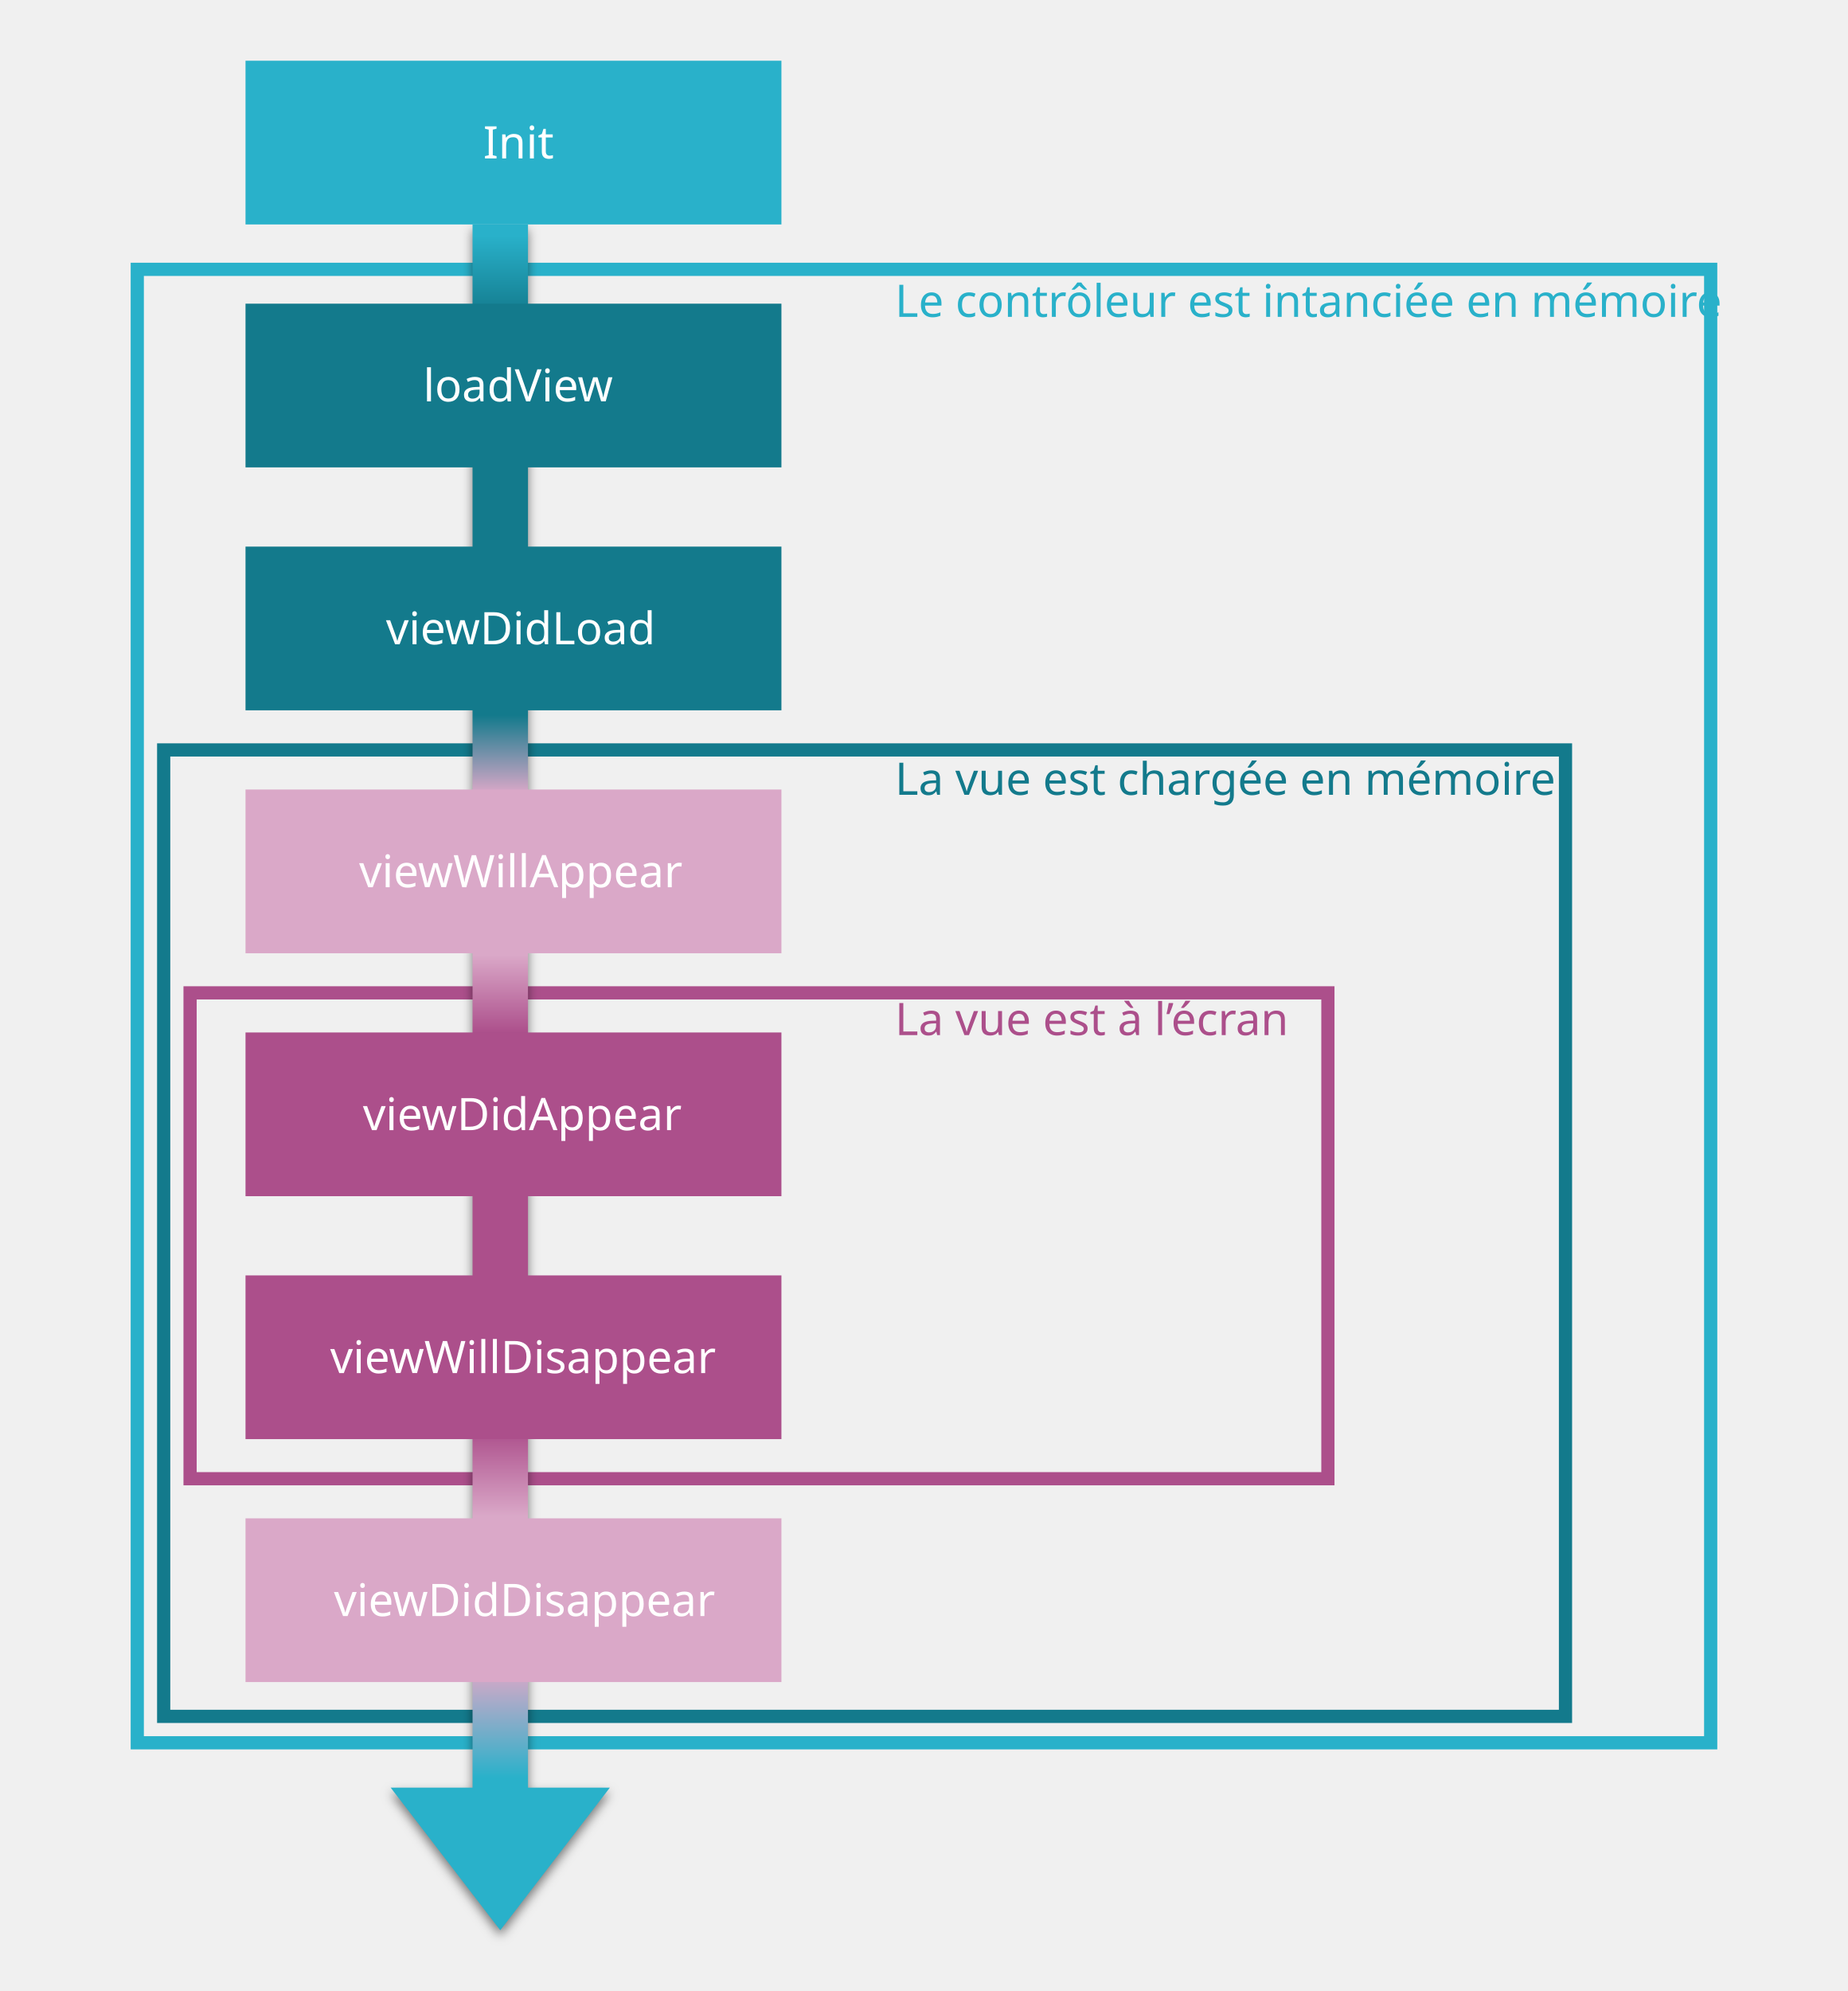
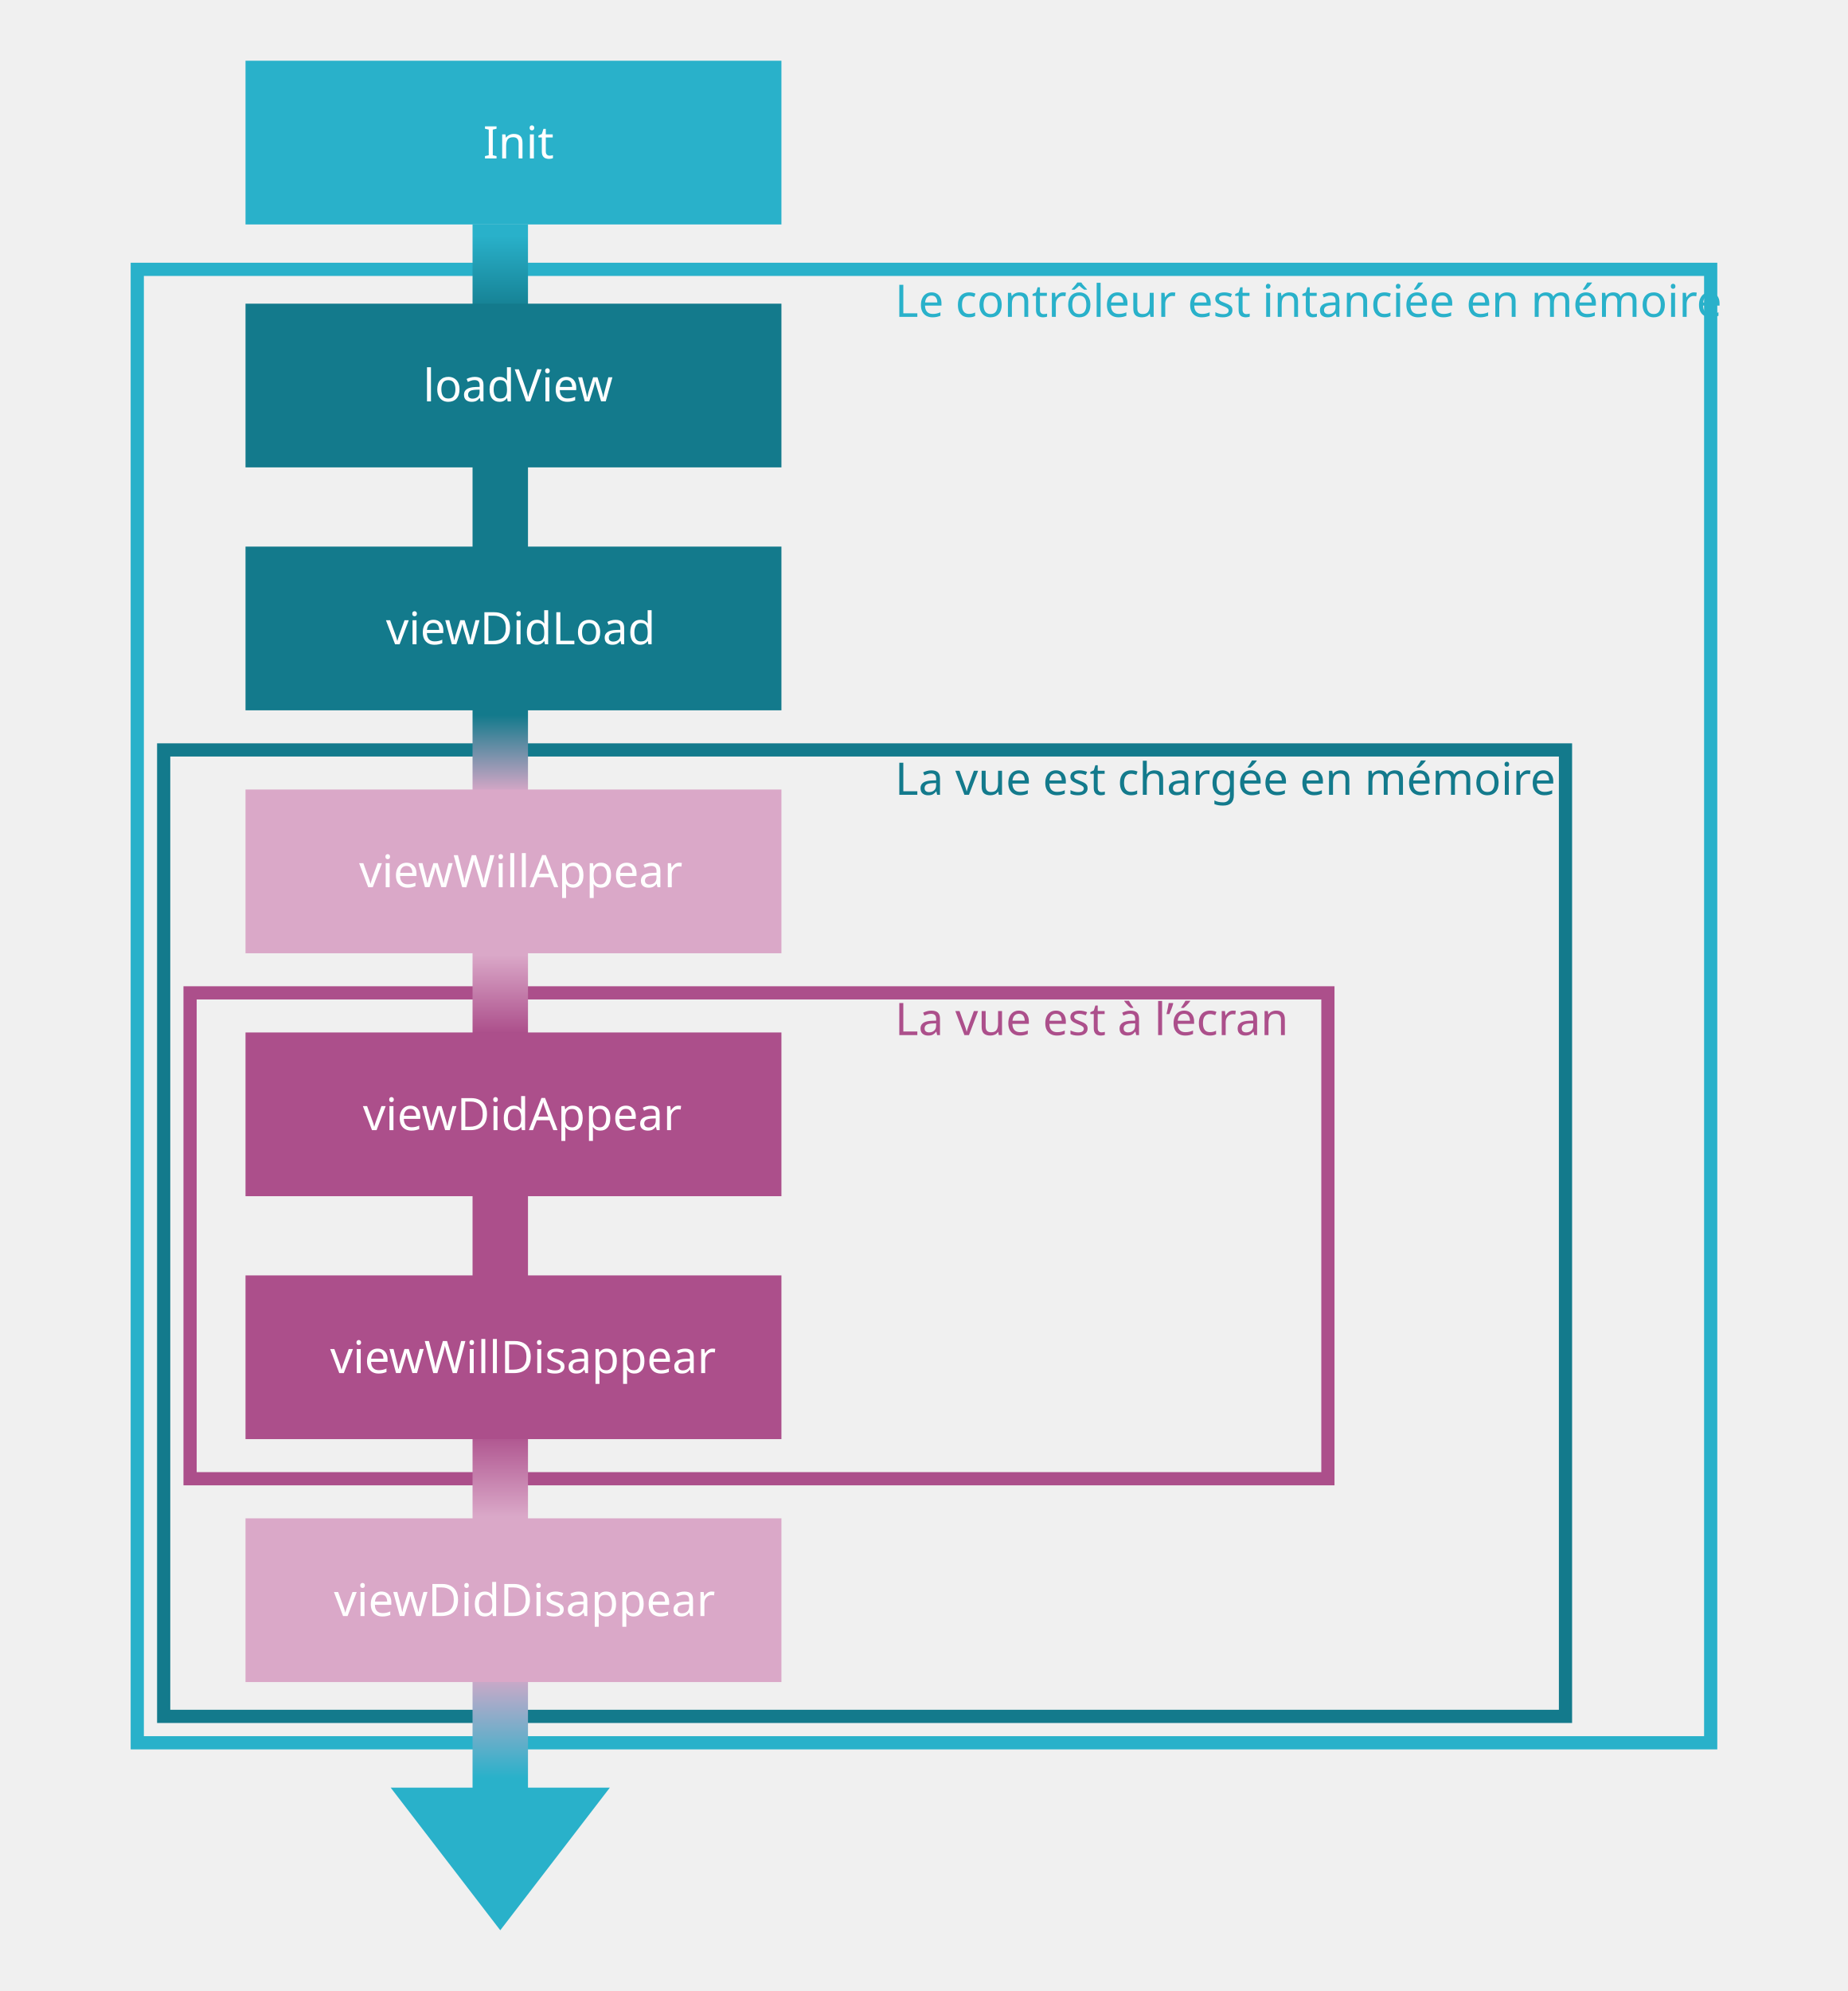
- <svg xmlns="http://www.w3.org/2000/svg" xmlns:xlink="http://www.w3.org/1999/xlink" width="700px" height="754px" viewBox="0 0 700 754" version="1.1" style="background: #CEF0FF;">
+ <svg xmlns="http://www.w3.org/2000/svg" width="700px" height="754px" viewBox="0 0 700 754" version="1.1" style="background: #CEF0FF;">
  <defs>
    <linearGradient x1="50%" y1="0%" x2="50%" y2="100%" id="linearGradient-1">
      <stop stop-color="#29B1CA" offset="0%" />
      <stop stop-color="#137A8C" offset="4.833%" />
      <stop stop-color="#137A8C" offset="28.498%" />
      <stop stop-color="#DAA8C8" offset="33.121%" />
      <stop stop-color="#DAA8C8" offset="42.737%" />
      <stop stop-color="#AC4F8B" offset="47.374%" />
      <stop stop-color="#AC4F8B" offset="70.958%" />
      <stop stop-color="#DAA8C8" offset="76.071%" />
      <stop stop-color="#DAA8C8" offset="85.237%" />
      <stop stop-color="#29B1CA" offset="91.593%" />
      <stop stop-color="#29B1CA" offset="100%" />
    </linearGradient>
-     <path d="M200,677 L231,677 L189.5,731 L148,677 L179,677 L179,85 L200,85 L200,677 Z" id="path-2" />
-     <filter x="-8.4%" y="-0.8%" width="116.9%" height="102.2%" filterUnits="objectBoundingBox" id="filter-3">
-       <feOffset dx="0" dy="2" in="SourceAlpha" result="shadowOffsetOuter1" />
-       <feGaussianBlur stdDeviation="2" in="shadowOffsetOuter1" result="shadowBlurOuter1" />
-       <feColorMatrix values="0 0 0 0 0   0 0 0 0 0   0 0 0 0 0  0 0 0 0.5 0" type="matrix" in="shadowBlurOuter1" />
-     </filter>
  </defs>
  <g id="P1" stroke="none" stroke-width="1" fill="none" fill-rule="evenodd">
    <g id="P1C7_3">
      <rect id="Rectangle-11" stroke="#29B1CA" stroke-width="5" x="52" y="102" width="596" height="558" />
      <rect id="Rectangle-11" stroke="#137A8C" stroke-width="5" x="62" y="284" width="531" height="366" />
      <rect id="Rectangle-11" stroke="#AC4F8B" stroke-width="5" x="72" y="376" width="431" height="184" />
-       <g id="Combined-Shape">
-         <use fill="black" fill-opacity="1" filter="url(#filter-3)" xlink:href="#path-2" />
-         <use fill="url(#linearGradient-1)" fill-rule="evenodd" xlink:href="#path-2" />
-       </g>
+       <path d="M200,677 L231,677 L189.5,731 L148,677 L179,677 L179,85 L200,85 L200,677 Z" id="Combined-Shape" fill="url(#linearGradient-1)" />
      <rect id="Rectangle-6" fill="#29B1CA" x="93" y="23" width="203" height="62" />
      <text id="Init" font-family="SFUIDisplay-Medium, SF UI Display" font-size="17" font-weight="400" fill="#FFFFFF">
        <tspan x="183.024" y="60">Init</tspan>
      </text>
      <rect id="Rectangle-6" fill="#137A8C" x="93" y="115" width="203" height="62" />
      <text id="loadView" font-family="SFUIDisplay-Medium, SF UI Display" font-size="17" font-weight="400" fill="#FFFFFF">
        <tspan x="160.307" y="152">loadView</tspan>
      </text>
      <rect id="Rectangle-6" fill="#137A8C" x="93" y="207" width="203" height="62" />
      <text id="viewDidLoad" font-family="SFUIDisplay-Medium, SF UI Display" font-size="17" font-weight="400" fill="#FFFFFF">
        <tspan x="146.2" y="244">viewDidLoad</tspan>
      </text>
      <rect id="Rectangle-6" fill="#DAA8C8" x="93" y="299" width="203" height="62" />
      <text id="viewWillAppear" font-family="SFUIDisplay-Medium, SF UI Display" font-size="17" font-weight="400" fill="#FFFFFF">
        <tspan x="136.029" y="336">viewWillAppear</tspan>
      </text>
      <rect id="Rectangle-6" fill="#AC4F8B" x="93" y="391" width="203" height="62" />
      <text id="viewDidAppear" font-family="SFUIDisplay-Medium, SF UI Display" font-size="17" font-weight="400" fill="#FFFFFF">
        <tspan x="137.459" y="428">viewDidAppear</tspan>
      </text>
      <rect id="Rectangle-6" fill="#AC4F8B" x="93" y="483" width="203" height="62" />
      <text id="viewWillDisappear" font-family="SFUIDisplay-Medium, SF UI Display" font-size="17" font-weight="400" fill="#FFFFFF">
        <tspan x="125.064" y="520">viewWillDisappear</tspan>
      </text>
      <rect id="Rectangle-6" fill="#DAA8C8" x="93" y="575" width="203" height="62" />
      <text id="viewDidDisappear" font-family="SFUIDisplay-Medium, SF UI Display" font-size="17" font-weight="400" fill="#FFFFFF">
        <tspan x="126.494" y="612">viewDidDisappear</tspan>
      </text>
      <text id="La-vue-est-à-l’écran" font-family="SFUIDisplay-Semibold, SF UI Display" font-size="17" font-weight="500" fill="#AC4F8B">
        <tspan x="339" y="392">La vue est à l’écran</tspan>
      </text>
      <text id="La-vue-est-chargée-e" font-family="SFUIDisplay-Semibold, SF UI Display" font-size="17" font-weight="500" fill="#137A8C">
        <tspan x="339" y="301">La vue est chargée en mémoire </tspan>
      </text>
      <text id="Le-contrôleur-est-in" font-family="SFUIDisplay-Semibold, SF UI Display" font-size="17" font-weight="500" fill="#29B1CA">
        <tspan x="339" y="120">Le contrôleur est intanciée en mémoire</tspan>
      </text>
    </g>
  </g>
</svg>
